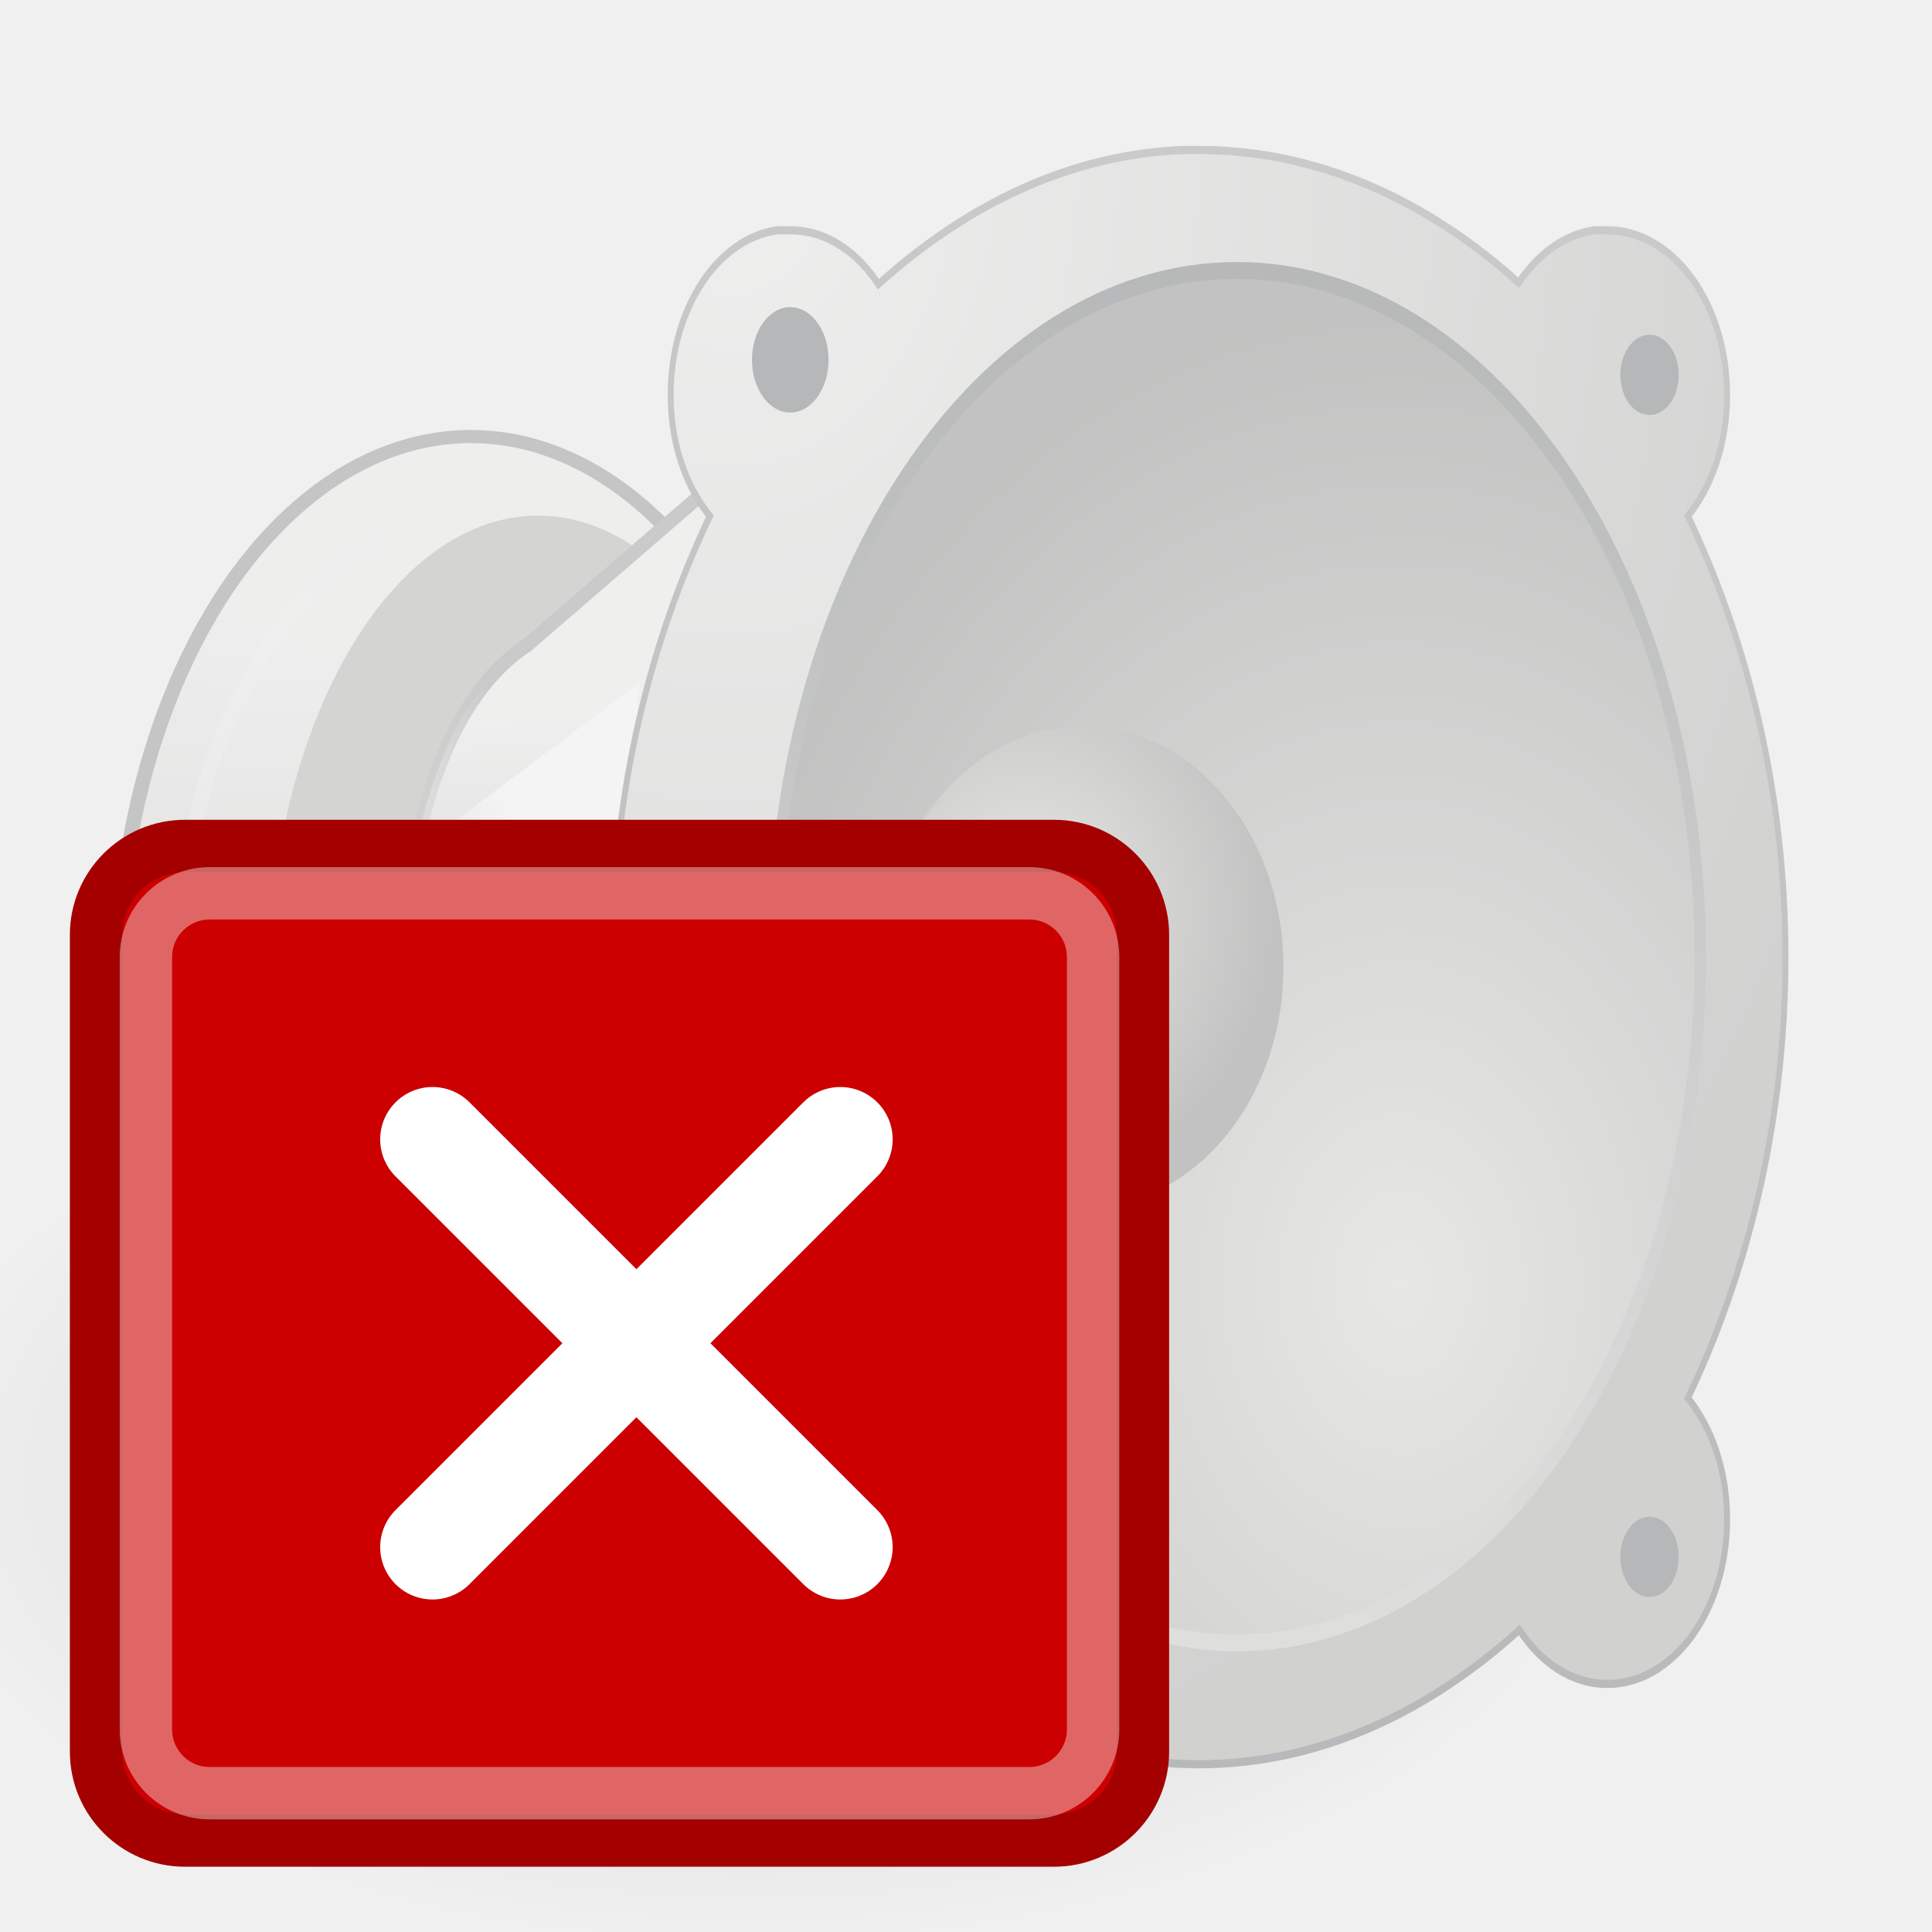
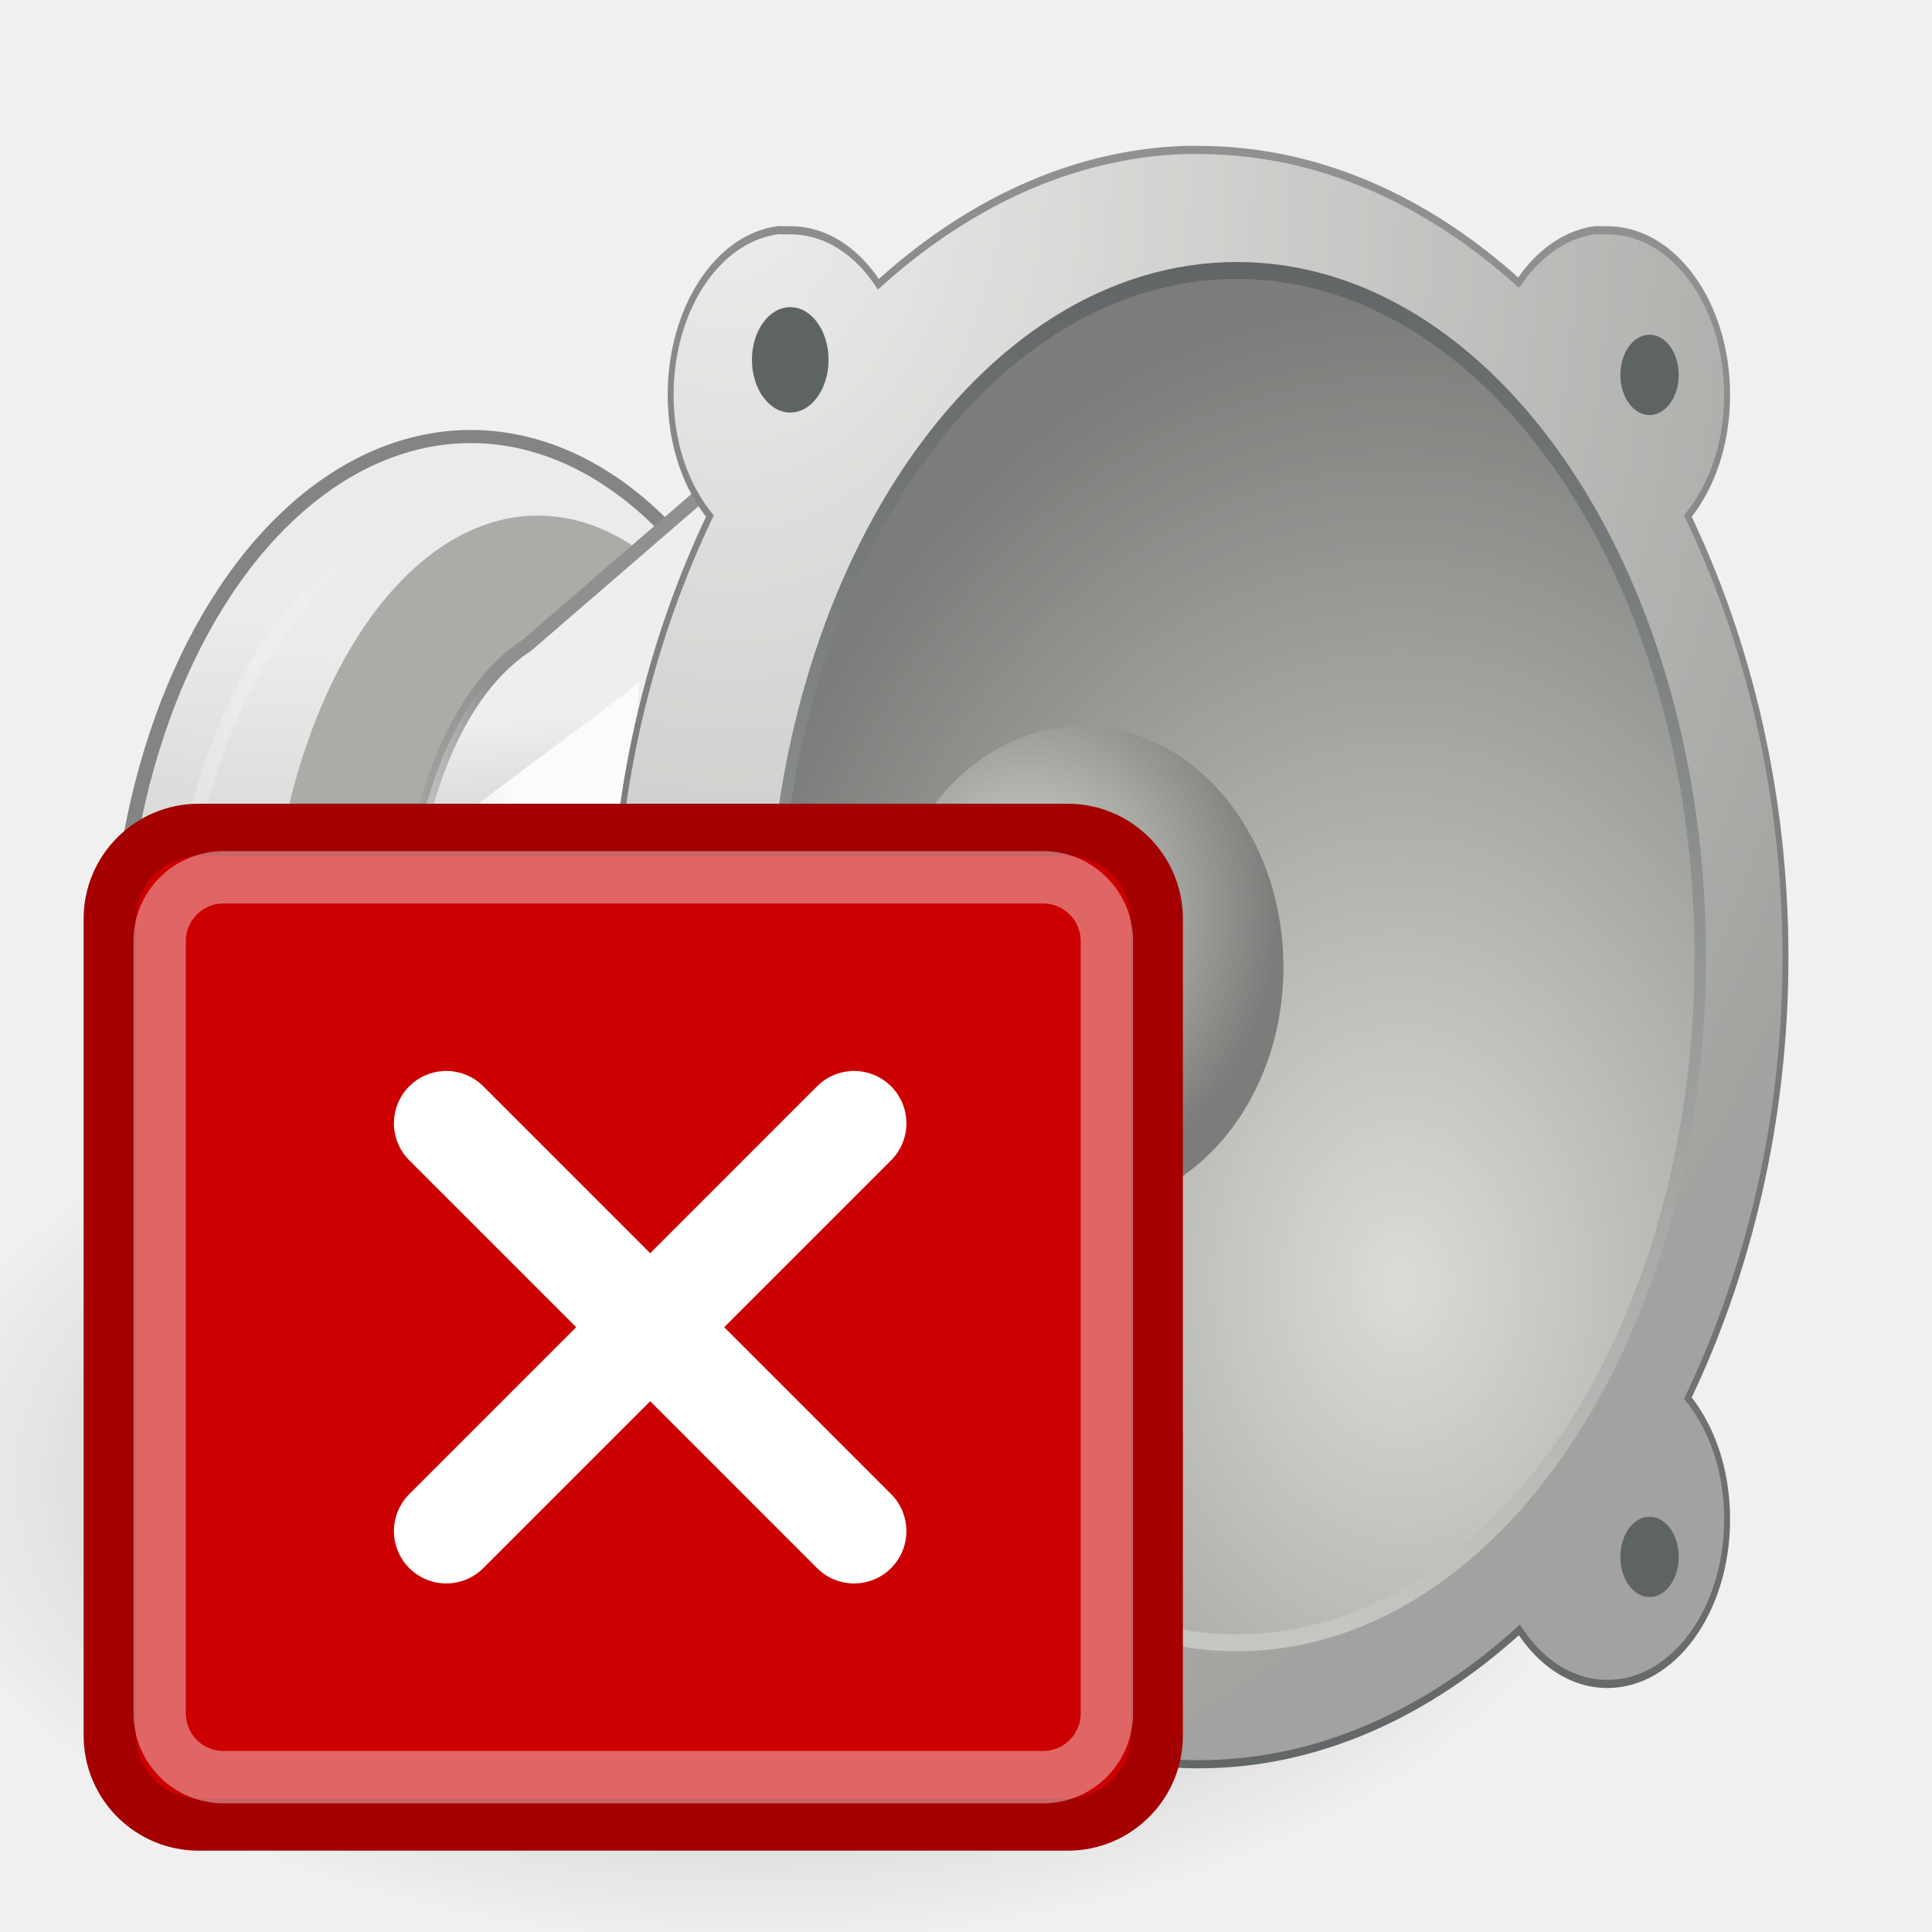
<svg xmlns="http://www.w3.org/2000/svg" xmlns:xlink="http://www.w3.org/1999/xlink" width="48" height="48" id="svg2566" version="1.0">
  <defs id="defs2568">
    <linearGradient id="linearGradient3510">
      <stop style="stop-color:#ffffff;stop-opacity:1;" offset="0" id="stop3512" />
      <stop style="stop-color:#ffffff;stop-opacity:0;" offset="1" id="stop3514" />
    </linearGradient>
    <linearGradient id="linearGradient3498">
      <stop style="stop-color:#3465a4;stop-opacity:1;" offset="0" id="stop3500" />
-       <stop style="stop-color:#3465a4;stop-opacity:0.275;" offset="1" id="stop3502" />
+       <stop style="stop-color:#3466a4;stop-opacity:1;" offset="1" id="stop3502" />
    </linearGradient>
    <linearGradient id="linearGradient3281">
      <stop style="stop-color:#ffffff;stop-opacity:1;" offset="0" id="stop3283" />
      <stop style="stop-color:#ffffff;stop-opacity:0;" offset="1" id="stop3285" />
    </linearGradient>
    <linearGradient id="linearGradient4099">
      <stop style="stop-color:#6f726f;stop-opacity:1;" offset="0" id="stop4101" />
      <stop style="stop-color:#6f726f;stop-opacity:0;" offset="1" id="stop4103" />
    </linearGradient>
    <linearGradient id="linearGradient4068">
      <stop style="stop-color:#eaeae9;stop-opacity:1;" offset="0" id="stop4070" />
      <stop style="stop-color:#a5a7a2;stop-opacity:1;" offset="1" id="stop4072" />
    </linearGradient>
    <linearGradient id="linearGradient3670">
      <stop id="stop3672" offset="0" style="stop-color:#d3d7cf" />
      <stop id="stop3674" offset="1" style="stop-color:#555753" />
    </linearGradient>
    <radialGradient xlink:href="#linearGradient3670" id="radialGradient3634" cx="6.88" cy="7.199" fx="6.88" fy="7.199" r="9.375" gradientUnits="userSpaceOnUse" gradientTransform="matrix(1.240749,0,0,1.157631,-1.713645,-1.134736)" />
    <linearGradient id="linearGradient3692">
      <stop style="stop-color:#2e3436;stop-opacity:1;" offset="0" id="stop3694" />
      <stop style="stop-color:#babdb6" offset="1" id="stop3696" />
    </linearGradient>
    <linearGradient xlink:href="#linearGradient3692" id="linearGradient3698" x1="-0.52" y1="-0.52" x2="-0.52" y2="19.27" gradientUnits="userSpaceOnUse" />
    <linearGradient id="linearGradient3628">
      <stop style="stop-color:#d3d7cf" offset="0" id="stop3630" />
      <stop style="stop-color:#555753" offset="1" id="stop3632" />
    </linearGradient>
    <radialGradient xlink:href="#linearGradient3628" id="radialGradient3644" cx="12.705" cy="13.847" fx="12.705" fy="13.847" r="9.375" gradientUnits="userSpaceOnUse" gradientTransform="matrix(6.370852e-2,-1.424475,1.547293,6.92112e-2,-9.530629,30.98681)" />
    <linearGradient id="linearGradient3730">
      <stop id="stop3732" offset="0" style="stop-color:#eeeeec" />
      <stop id="stop3734" offset="1" style="stop-color:#888a85" />
    </linearGradient>
    <radialGradient xlink:href="#linearGradient3730" id="radialGradient3728" gradientUnits="userSpaceOnUse" gradientTransform="matrix(-0.310032,2.110862,-2.082775,-0.305867,17.75288,16.41459)" cx="-1.002" cy="0.99" fx="-1.002" fy="0.99" r="9.921" />
    <linearGradient id="linearGradient1557">
      <stop id="stop1559" offset="0" style="stop-color:#2e3436;stop-opacity:1;" />
      <stop id="stop1561" offset="1" style="stop-color:#888a85" />
    </linearGradient>
    <linearGradient xlink:href="#linearGradient1557" id="linearGradient1549" x1="17.062" y1="34.95" x2="20.312" y2="5.375" gradientUnits="userSpaceOnUse" />
    <linearGradient id="linearGradient3676">
      <stop style="stop-color:#eeeeec" offset="0" id="stop4022" />
      <stop style="stop-color:#555753" offset="1" id="stop3680" />
    </linearGradient>
    <radialGradient xlink:href="#linearGradient3676" id="radialGradient3702" gradientUnits="userSpaceOnUse" gradientTransform="matrix(-0.127582,1.416065,-1.630141,-0.146854,17.48751,15.56121)" cx="-1.002" cy="0.99" fx="-1.002" fy="0.99" r="9.921" />
    <linearGradient id="linearGradient3788">
      <stop style="stop-color:#cccdcb;stop-opacity:1;" offset="0" id="stop3790" />
      <stop style="stop-color:#888a85;stop-opacity:1;" offset="1" id="stop3792" />
    </linearGradient>
    <linearGradient id="linearGradient3674">
      <stop style="stop-color:#ffffff;stop-opacity:0;" offset="0" id="stop3676" />
      <stop style="stop-color:#ffffff;stop-opacity:1;" offset="1" id="stop3678" />
    </linearGradient>
    <linearGradient id="linearGradient3657">
      <stop style="stop-color:#fafafa;stop-opacity:1;" offset="0" id="stop3659" />
      <stop style="stop-color:#bfbfbf;stop-opacity:1;" offset="1" id="stop3661" />
    </linearGradient>
    <linearGradient id="linearGradient3609">
      <stop style="stop-color:#000000;stop-opacity:1;" offset="0" id="stop3611" />
      <stop style="stop-color:#000000;stop-opacity:0;" offset="1" id="stop3613" />
    </linearGradient>
    <linearGradient xlink:href="#linearGradient4608" id="linearGradient4585" gradientUnits="userSpaceOnUse" gradientTransform="matrix(2.339723,0,0,2.339723,-116.0497,4.376374)" x1="56.303" y1="4.937" x2="56.609" y2="8.68" />
    <linearGradient xlink:href="#linearGradient4608" id="linearGradient4641" x1="58.016" y1="35.015" x2="57.954" y2="40.999" gradientUnits="userSpaceOnUse" spreadMethod="reflect" gradientTransform="matrix(0.997993,0,0,1,-97.71685,-9.352993)" />
    <linearGradient id="linearGradient4608">
      <stop style="stop-color:#eeeeec" offset="0" id="stop4610" />
      <stop style="stop-color:#8a8c87;stop-opacity:1;" offset="1" id="stop4612" />
    </linearGradient>
    <radialGradient xlink:href="#linearGradient3609" id="radialGradient3615" cx="6.408" cy="17.404" fx="6.408" fy="17.404" r="5.524" gradientTransform="matrix(1,0,0,0.416,0,10.16382)" gradientUnits="userSpaceOnUse" />
    <linearGradient xlink:href="#linearGradient3657" id="linearGradient3668" gradientUnits="userSpaceOnUse" x1="10.438" y1="8.29" x2="10.438" y2="18.985" gradientTransform="translate(-64.70027,0)" />
    <radialGradient xlink:href="#linearGradient3674" id="radialGradient3680" cx="5.082" cy="12.516" fx="5.082" fy="12.516" r="2.983" gradientTransform="matrix(2.017008,0,-1.9570578e-8,2.338468,0.6285502,-1.712618)" gradientUnits="userSpaceOnUse" />
    <linearGradient xlink:href="#linearGradient3788" id="linearGradient3794" x1="8.054" y1="11.03" x2="10.438" y2="11.03" gradientUnits="userSpaceOnUse" gradientTransform="translate(-64.70027,0)" />
    <linearGradient xlink:href="#linearGradient4068" id="linearGradient4095" gradientUnits="userSpaceOnUse" x1="7.576" y1="20.302" x2="7.322" y2="27.345" />
    <linearGradient xlink:href="#linearGradient4068" id="linearGradient4097" gradientUnits="userSpaceOnUse" x1="7.576" y1="20.302" x2="7.322" y2="27.345" />
    <linearGradient xlink:href="#linearGradient4099" id="linearGradient4105" x1="11.126" y1="25.56" x2="9.347" y2="25.737" gradientUnits="userSpaceOnUse" gradientTransform="matrix(1.713477,0,0,1.713477,-5.844493,-19.41451)" />
    <linearGradient xlink:href="#linearGradient3281" id="linearGradient3287" x1="4.683" y1="24.665" x2="8.371" y2="24.317" gradientUnits="userSpaceOnUse" />
-     <radialGradient xlink:href="#linearGradient3498" id="radialGradient3504" cx="36.828" cy="24.428" fx="36.828" fy="24.428" r="1.24" gradientTransform="matrix(32.3328,-5.9114871e-6,1.6485852e-5,31.90489,-1169.266,-755.212)" gradientUnits="userSpaceOnUse" />
-     <radialGradient xlink:href="#linearGradient3498" id="radialGradient3506" gradientUnits="userSpaceOnUse" gradientTransform="matrix(50.90366,0,0,31.9048,-1853.201,-755.2103)" cx="36.828" cy="24.428" fx="36.828" fy="24.428" r="1.24" />
-     <radialGradient xlink:href="#linearGradient3498" id="radialGradient3508" gradientUnits="userSpaceOnUse" gradientTransform="matrix(32.3328,-5.9114871e-6,1.6485852e-5,31.90489,-1169.266,-755.212)" cx="36.828" cy="24.428" fx="36.828" fy="24.428" r="1.24" />
+     <radialGradient xlink:href="#linearGradient3498" id="radialGradient3504" cx="36.828" cy="24.428" fx="36.828" fy="24.428" r="1.24" gradientTransform="matrix(32.31305,-14.27586,12.61969,35.59261,-1476.071,-312.913)" gradientUnits="userSpaceOnUse" />
+     <radialGradient xlink:href="#linearGradient3498" id="radialGradient3506" gradientUnits="userSpaceOnUse" gradientTransform="matrix(43.96827,-19.42511,10.90693,30.76199,-1863.7,-5.680131)" cx="36.828" cy="24.428" fx="36.828" fy="24.428" r="1.24" />
+     <radialGradient xlink:href="#linearGradient3498" id="radialGradient3508" gradientUnits="userSpaceOnUse" gradientTransform="matrix(32.31305,-14.27586,12.61969,35.59261,-1477.781,-313.4596)" cx="36.828" cy="24.428" fx="36.828" fy="24.428" r="1.24" />
    <linearGradient xlink:href="#linearGradient3510" id="linearGradient3516" x1="9.486" y1="22.108" x2="7.378" y2="22.638" gradientUnits="userSpaceOnUse" gradientTransform="matrix(1.321942,0,0,1.321942,0.7364601,-9.731858)" />
    <radialGradient xlink:href="#linearGradient3498" id="radialGradient6911" gradientUnits="userSpaceOnUse" gradientTransform="matrix(40.65659,0,0,26.21348,-1479.312,-616.3284)" cx="36.828" cy="24.428" fx="36.828" fy="24.428" r="1.24" />
    <radialGradient xlink:href="#linearGradient3498" id="radialGradient6915" gradientUnits="userSpaceOnUse" gradientTransform="matrix(45.65283,0,0,29.43482,-1656.41,-695.1376)" cx="36.828" cy="24.428" fx="36.828" fy="24.428" r="1.24" />
-     <radialGradient xlink:href="#linearGradient3498" id="radialGradient6919" gradientUnits="userSpaceOnUse" gradientTransform="matrix(23.07943,-4.2196689e-6,1.1767739e-5,22.77398,-837.8379,-531.7146)" cx="36.828" cy="24.428" fx="36.828" fy="24.428" r="1.24" />
-     <radialGradient xlink:href="#linearGradient3498" id="radialGradient6923" gradientUnits="userSpaceOnUse" gradientTransform="matrix(14.15064,-2.5871964e-6,7.2151283e-6,13.96336,-516.6035,-316.1845)" cx="36.828" cy="24.428" fx="36.828" fy="24.428" r="1.24" />
+     <radialGradient xlink:href="#linearGradient3498" id="radialGradient6919" gradientUnits="userSpaceOnUse" gradientTransform="matrix(23.06533,-10.19023,9.008039,25.40631,-1055.191,-210.4598)" cx="36.828" cy="24.428" fx="36.828" fy="24.428" r="1.24" />
+     <radialGradient xlink:href="#linearGradient3498" id="radialGradient6923" gradientUnits="userSpaceOnUse" gradientTransform="matrix(14.14199,-6.247914,5.523079,15.57731,-649.0921,-111.6005)" cx="36.828" cy="24.428" fx="36.828" fy="24.428" r="1.24" />
  </defs>
  <g id="layer1">
-     <g style="display:inline;stroke-width:0.203;stroke-miterlimit:4;stroke-dasharray:none" id="g4006" transform="matrix(1.450031,0,0,1.995169,-5.014883,-24.10487)">
-       <g id="g4951" style="opacity:0.3;stroke-width:0.203;stroke-miterlimit:4;stroke-dasharray:none">
-         <path transform="matrix(2.645567,0,0,2.52105,-0.5794078,-13.3796)" d="M 11.932 17.404 A 5.524 2.298 0 1 1  0.884,17.404 A 5.524 2.298 0 1 1  11.932 17.404 z" id="path3607" style="opacity:0.429;color:#000000;fill:url(#radialGradient3615);fill-opacity:1;fill-rule:nonzero;stroke:none;stroke-width:0.079;stroke-linecap:round;stroke-linejoin:round;marker:none;marker-start:none;marker-mid:none;marker-end:none;stroke-miterlimit:4;stroke-dasharray:none;stroke-dashoffset:0;stroke-opacity:1;visibility:visible;display:inline;overflow:visible" />
-         <g id="g3963" style="stroke-width:0.203;stroke-miterlimit:4;stroke-dasharray:none">
-           <g id="g4090" transform="matrix(1.181684,0,0,0.8588133,3.7081077e-2,3.176072)" style="stroke-width:0.202;stroke-miterlimit:4;stroke-dasharray:none">
-             <path transform="matrix(1.415965,0,0,1.258558,-2.667614,-6.200669)" d="M 12.374 24.665 A 3.624 6.364 0 1 1  5.127,24.665 A 3.624 6.364 0 1 1  12.374 24.665 z" id="path4076" style="opacity:1;color:#000000;fill:url(#linearGradient4095);fill-opacity:1;fill-rule:nonzero;stroke:#5d615f;stroke-width:0.151;stroke-linecap:round;stroke-linejoin:round;marker:none;marker-start:none;marker-mid:none;marker-end:none;stroke-miterlimit:4;stroke-dasharray:none;stroke-dashoffset:0;stroke-opacity:1;visibility:visible;display:inline;overflow:visible" />
-             <path style="opacity:1;color:#000000;fill:url(#linearGradient4097);fill-opacity:1;fill-rule:nonzero;stroke:none;stroke-width:0.175;stroke-linecap:round;stroke-linejoin:round;marker:none;marker-start:none;marker-mid:none;marker-end:none;stroke-miterlimit:4;stroke-dasharray:none;stroke-dashoffset:0;stroke-opacity:1;visibility:visible;display:inline;overflow:visible" id="path4060" d="M 12.374 24.665 A 3.624 6.364 0 1 1  5.127,24.665 A 3.624 6.364 0 1 1  12.374 24.665 z" transform="matrix(1.154526,0,0,1.154526,-0.379902,-3.63468)" />
-             <path transform="matrix(1.081355,0,0,1.081355,1.232653,-1.829889)" d="M 12.374 24.665 A 3.624 6.364 0 1 1  5.127,24.665 A 3.624 6.364 0 1 1  12.374 24.665 z" id="path4058" style="opacity:1;color:#000000;fill:#93958f;fill-opacity:1;fill-rule:nonzero;stroke:none;stroke-width:0.187;stroke-linecap:round;stroke-linejoin:round;marker:none;marker-start:none;marker-mid:none;marker-end:none;stroke-miterlimit:4;stroke-dasharray:none;stroke-dashoffset:0;stroke-opacity:1;visibility:visible;display:inline;overflow:visible" />
-             <path style="opacity:0.396;color:#000000;fill:none;fill-opacity:1;fill-rule:nonzero;stroke:url(#linearGradient3287);stroke-width:0.179;stroke-linecap:round;stroke-linejoin:round;marker:none;marker-start:none;marker-mid:none;marker-end:none;stroke-miterlimit:4;stroke-dasharray:none;stroke-dashoffset:0;stroke-opacity:1;visibility:visible;display:inline;overflow:visible" id="path3279" d="M 12.374 24.665 A 3.624 6.364 0 1 1  5.127,24.665 A 3.624 6.364 0 1 1  12.374 24.665 z" transform="matrix(1.1807,0,0,1.076971,-0.608944,-1.721744)" />
-           </g>
-           <path style="color:#000000;fill:url(#linearGradient4585);fill-opacity:1;fill-rule:evenodd;stroke:url(#linearGradient4105);stroke-width:0.346;stroke-linecap:round;stroke-linejoin:miter;marker:none;marker-start:none;marker-mid:none;marker-end:none;stroke-miterlimit:4;stroke-dashoffset:0;stroke-opacity:1;visibility:visible;display:inline;overflow:visible;stroke-dasharray:none" d="M 13.269,14.384 L 22.642,6.288 L 22.339,39.446 L 12.815,32.142 C 9.483,29.416 8.877,17.261 13.269,14.384 z " id="path4542" transform="matrix(0.6896406,0,0,0.5012106,3.336554,12.90683)" />
-           <path style="color:#000000;fill:url(#linearGradient3516);fill-opacity:1;fill-rule:evenodd;stroke:none;stroke-width:0.346;stroke-linecap:round;stroke-linejoin:miter;marker:none;marker-start:none;marker-mid:none;marker-end:none;stroke-miterlimit:4;stroke-dashoffset:0;stroke-opacity:1;visibility:visible;display:inline;overflow:visible;stroke-dasharray:none" d="M 10.702,19.334 L 16.062,15.317 L 15.73,19.991 L 10.49,20.865 L 10.702,19.334 z " id="path4544" transform="matrix(0.6896406,0,0,0.5012106,3.336554,12.90683)" />
-           <path style="opacity:0.769;color:#000000;fill:url(#radialGradient3680);fill-opacity:1;fill-rule:nonzero;stroke:none;stroke-width:0.346;stroke-linecap:round;stroke-linejoin:round;marker:none;marker-start:none;marker-mid:none;marker-end:none;stroke-miterlimit:4;stroke-dasharray:none;stroke-dashoffset:0;stroke-opacity:1;visibility:visible;display:inline;overflow:visible" d="M 11.581,30.417 L 17.452,35.134 L 16.715,31.925 L 10.798,28.616 L 11.581,30.417 z " id="path3672" transform="matrix(0.6896406,0,0,0.5012106,3.336554,12.90683)" />
-           <path id="path3726" d="M 23.75,14 C 21.81,14.049 20.013,14.683 18.5,15.688 C 18.133,15.264 17.604,15 17,15 C 16.965,15 16.913,15.001 16.875,15 C 16.847,15 16.806,14.997 16.781,15 C 15.773,15.102 15,15.965 15,17 C 15,17.604 15.264,18.133 15.688,18.5 C 14.639,20.08 14,21.962 14,24 C 14,26.034 14.612,27.922 15.656,29.5 C 15.243,29.87 15,30.402 15,31 C 15,32.104 15.896,33 17,33 C 17.604,33 18.133,32.736 18.5,32.312 C 20.08,33.361 21.962,34 24,34 C 26.038,34 27.92,33.361 29.5,32.312 C 29.867,32.736 30.396,33 31,33 C 32.104,33 33,32.104 33,31 C 33,30.396 32.736,29.867 32.312,29.5 C 33.361,27.92 34,26.038 34,24 C 34,21.962 33.361,20.08 32.312,18.5 C 32.736,18.133 33,17.604 33,17 C 33,15.896 32.104,15 31,15 C 30.965,15 30.913,15.001 30.875,15 C 30.847,15 30.806,14.997 30.781,15 C 30.277,15.051 29.819,15.298 29.5,15.656 C 29.493,15.652 29.475,15.661 29.469,15.656 C 27.895,14.62 26.025,14 24,14 C 23.914,14 23.836,13.998 23.75,14 z " style="opacity:1;color:#000000;fill:url(#radialGradient3702);fill-opacity:1;fill-rule:evenodd;stroke:url(#linearGradient1549);stroke-width:0.203;stroke-linecap:round;stroke-linejoin:miter;marker:none;marker-start:none;marker-mid:none;marker-end:none;stroke-miterlimit:4;stroke-dasharray:none;stroke-dashoffset:0;stroke-opacity:1;visibility:visible;display:inline;overflow:visible" />
-           <path id="path3507" d="M 23.75,14 C 21.81,14.049 20.013,14.683 18.5,15.688 C 18.133,15.264 17.604,15 17,15 C 16.965,15 16.913,15.001 16.875,15 C 16.847,15 16.806,14.997 16.781,15 C 15.773,15.102 15,15.965 15,17 C 15,17.604 15.264,18.133 15.688,18.5 C 14.639,20.08 14,21.962 14,24 C 14,26.034 14.612,27.922 15.656,29.5 C 15.243,29.87 15,30.402 15,31 C 15,32.104 15.896,33 17,33 C 17.604,33 18.133,32.736 18.5,32.312 C 20.08,33.361 21.962,34 24,34 C 26.038,34 27.92,33.361 29.5,32.312 C 29.867,32.736 30.396,33 31,33 C 32.104,33 33,32.104 33,31 C 33,30.396 32.736,29.867 32.312,29.5 C 33.361,27.92 34,26.038 34,24 C 34,21.962 33.361,20.08 32.312,18.5 C 32.736,18.133 33,17.604 33,17 C 33,15.896 32.104,15 31,15 C 30.965,15 30.913,15.001 30.875,15 C 30.847,15 30.806,14.997 30.781,15 C 30.277,15.051 29.819,15.298 29.5,15.656 C 29.493,15.652 29.475,15.661 29.469,15.656 C 27.895,14.62 26.025,14 24,14 C 23.914,14 23.836,13.998 23.75,14 z " style="opacity:1;color:#000000;fill:url(#radialGradient3728);fill-opacity:1;fill-rule:evenodd;stroke:none;stroke-width:0.203;stroke-linecap:round;stroke-linejoin:miter;marker:none;marker-start:none;marker-mid:none;marker-end:none;stroke-miterlimit:4;stroke-dasharray:none;stroke-dashoffset:0;stroke-opacity:1;visibility:visible;display:inline;overflow:visible" />
-           <path transform="matrix(0.846982,0,0,0.911415,16.71027,15.44956)" d="M 18.75 9.375 A 9.375 9.375 0 1 1  0,9.375 A 9.375 9.375 0 1 1  18.75 9.375 z" id="path3636" style="opacity:1;color:#000000;fill:url(#radialGradient3644);fill-opacity:1;fill-rule:evenodd;stroke:url(#linearGradient3698);stroke-width:0.231;stroke-linecap:round;stroke-linejoin:miter;marker:none;marker-start:none;marker-mid:none;marker-end:none;stroke-miterlimit:4;stroke-dasharray:none;stroke-dashoffset:0;stroke-opacity:1;visibility:visible;display:inline;overflow:visible" />
-           <path transform="matrix(0.367272,0,0,0.32,18.56254,21.125)" d="M 18.75 9.375 A 9.375 9.375 0 1 1  0,9.375 A 9.375 9.375 0 1 1  18.75 9.375 z" id="path3519" style="opacity:1;color:#000000;fill:url(#radialGradient3634);fill-opacity:1;fill-rule:evenodd;stroke:none;stroke-width:0.593;stroke-linecap:round;stroke-linejoin:miter;marker:none;marker-start:none;marker-mid:none;marker-end:none;stroke-miterlimit:4;stroke-dasharray:none;stroke-dashoffset:0;stroke-opacity:1;visibility:visible;display:inline;overflow:visible" />
-           <path d="M 17 16.5 A 0.5 0.5 0 1 1  16,16.5 A 0.5 0.5 0 1 1  17 16.5 z" id="path3718" style="opacity:1;color:#000000;fill:#2e3436;fill-opacity:1;fill-rule:evenodd;stroke:none;stroke-width:0.155;stroke-linecap:round;stroke-linejoin:miter;marker:none;marker-start:none;marker-mid:none;marker-end:none;stroke-miterlimit:4;stroke-dasharray:none;stroke-dashoffset:0;stroke-opacity:1;visibility:visible;display:inline;overflow:visible" transform="matrix(1.3125,0,0,1.3125,-4.657679,-5.09375)" />
-           <path transform="translate(15.22159,0.25)" d="M 17 16.5 A 0.5 0.5 0 1 1  16,16.5 A 0.5 0.5 0 1 1  17 16.5 z" id="path3720" style="opacity:1;color:#000000;fill:#2e3436;fill-opacity:1;fill-rule:evenodd;stroke:none;stroke-width:0.203;stroke-linecap:round;stroke-linejoin:miter;marker:none;marker-start:none;marker-mid:none;marker-end:none;stroke-miterlimit:4;stroke-dasharray:none;stroke-dashoffset:0;stroke-opacity:1;visibility:visible;display:inline;overflow:visible" />
-           <path transform="translate(15.22159,14.96875)" d="M 17 16.5 A 0.5 0.5 0 1 1  16,16.5 A 0.5 0.5 0 1 1  17 16.5 z" id="path3722" style="opacity:1;color:#000000;fill:#2e3436;fill-opacity:1;fill-rule:evenodd;stroke:none;stroke-width:0.203;stroke-linecap:round;stroke-linejoin:miter;marker:none;marker-start:none;marker-mid:none;marker-end:none;stroke-miterlimit:4;stroke-dasharray:none;stroke-dashoffset:0;stroke-opacity:1;visibility:visible;display:inline;overflow:visible" />
-           <path transform="matrix(1.375,0,0,1.375,-5.688929,8.8125)" d="M 17 16.5 A 0.5 0.5 0 1 1  16,16.5 A 0.5 0.5 0 1 1  17 16.5 z" id="path3724" style="opacity:1;color:#000000;fill:#2e3436;fill-opacity:1;fill-rule:evenodd;stroke:none;stroke-width:0.148;stroke-linecap:round;stroke-linejoin:miter;marker:none;marker-start:none;marker-mid:none;marker-end:none;stroke-miterlimit:4;stroke-dasharray:none;stroke-dashoffset:0;stroke-opacity:1;visibility:visible;display:inline;overflow:visible" />
+     <g style="opacity:0.75;stroke-width:0.203;stroke-miterlimit:4;stroke-dasharray:none" id="g4951" transform="matrix(1.450031,0,0,1.995169,-5.014883,-24.10487)">
+       <path style="opacity:0.429;color:#000000;fill:url(#radialGradient3615);fill-opacity:1;fill-rule:nonzero;stroke:none;stroke-width:0.079;stroke-linecap:round;stroke-linejoin:round;marker:none;marker-start:none;marker-mid:none;marker-end:none;stroke-miterlimit:4;stroke-dasharray:none;stroke-dashoffset:0;stroke-opacity:1;visibility:visible;display:inline;overflow:visible" id="path3607" d="M 11.932 17.404 A 5.524 2.298 0 1 1  0.884,17.404 A 5.524 2.298 0 1 1  11.932 17.404 z" transform="matrix(2.645567,0,0,2.52105,-0.5794078,-13.3796)" />
+       <g style="stroke-width:0.203;stroke-miterlimit:4;stroke-dasharray:none" id="g3963">
+         <g style="stroke-width:0.202;stroke-miterlimit:4;stroke-dasharray:none" transform="matrix(1.181684,0,0,0.8588133,3.7081077e-2,3.176072)" id="g4090">
+           <path style="opacity:1;color:#000000;fill:url(#linearGradient4095);fill-opacity:1;fill-rule:nonzero;stroke:#5d615f;stroke-width:0.151;stroke-linecap:round;stroke-linejoin:round;marker:none;marker-start:none;marker-mid:none;marker-end:none;stroke-miterlimit:4;stroke-dasharray:none;stroke-dashoffset:0;stroke-opacity:1;visibility:visible;display:inline;overflow:visible" id="path4076" d="M 12.374 24.665 A 3.624 6.364 0 1 1  5.127,24.665 A 3.624 6.364 0 1 1  12.374 24.665 z" transform="matrix(1.415965,0,0,1.258558,-2.667614,-6.200669)" />
+           <path transform="matrix(1.154526,0,0,1.154526,-0.379902,-3.63468)" d="M 12.374 24.665 A 3.624 6.364 0 1 1  5.127,24.665 A 3.624 6.364 0 1 1  12.374 24.665 z" id="path4060" style="opacity:1;color:#000000;fill:url(#linearGradient4097);fill-opacity:1;fill-rule:nonzero;stroke:none;stroke-width:0.175;stroke-linecap:round;stroke-linejoin:round;marker:none;marker-start:none;marker-mid:none;marker-end:none;stroke-miterlimit:4;stroke-dasharray:none;stroke-dashoffset:0;stroke-opacity:1;visibility:visible;display:inline;overflow:visible" />
+           <path style="opacity:1;color:#000000;fill:#93958f;fill-opacity:1;fill-rule:nonzero;stroke:none;stroke-width:0.187;stroke-linecap:round;stroke-linejoin:round;marker:none;marker-start:none;marker-mid:none;marker-end:none;stroke-miterlimit:4;stroke-dasharray:none;stroke-dashoffset:0;stroke-opacity:1;visibility:visible;display:inline;overflow:visible" id="path4058" d="M 12.374 24.665 A 3.624 6.364 0 1 1  5.127,24.665 A 3.624 6.364 0 1 1  12.374 24.665 z" transform="matrix(1.081355,0,0,1.081355,1.232653,-1.829889)" />
+           <path transform="matrix(1.1807,0,0,1.076971,-0.608944,-1.721744)" d="M 12.374 24.665 A 3.624 6.364 0 1 1  5.127,24.665 A 3.624 6.364 0 1 1  12.374 24.665 z" id="path3279" style="opacity:0.396;color:#000000;fill:none;fill-opacity:1;fill-rule:nonzero;stroke:url(#linearGradient3287);stroke-width:0.179;stroke-linecap:round;stroke-linejoin:round;marker:none;marker-start:none;marker-mid:none;marker-end:none;stroke-miterlimit:4;stroke-dasharray:none;stroke-dashoffset:0;stroke-opacity:1;visibility:visible;display:inline;overflow:visible" />
        </g>
+         <path transform="matrix(0.6896406,0,0,0.5012106,3.336554,12.90683)" id="path4542" d="M 13.269,14.384 L 22.642,6.288 L 22.339,39.446 L 12.815,32.142 C 9.483,29.416 8.877,17.261 13.269,14.384 z " style="color:#000000;fill:url(#linearGradient4585);fill-opacity:1;fill-rule:evenodd;stroke:url(#linearGradient4105);stroke-width:0.346;stroke-linecap:round;stroke-linejoin:miter;marker:none;marker-start:none;marker-mid:none;marker-end:none;stroke-miterlimit:4;stroke-dasharray:none;stroke-dashoffset:0;stroke-opacity:1;visibility:visible;display:inline;overflow:visible" />
+         <path transform="matrix(0.6896406,0,0,0.5012106,3.336554,12.90683)" id="path4544" d="M 10.702,19.334 L 16.062,15.317 L 15.73,19.991 L 10.49,20.865 L 10.702,19.334 z " style="color:#000000;fill:url(#linearGradient3516);fill-opacity:1;fill-rule:evenodd;stroke:none;stroke-width:0.346;stroke-linecap:round;stroke-linejoin:miter;marker:none;marker-start:none;marker-mid:none;marker-end:none;stroke-miterlimit:4;stroke-dasharray:none;stroke-dashoffset:0;stroke-opacity:1;visibility:visible;display:inline;overflow:visible" />
+         <path transform="matrix(0.6896406,0,0,0.5012106,3.336554,12.90683)" id="path3672" d="M 11.581,30.417 L 17.452,35.134 L 16.715,31.925 L 10.798,28.616 L 11.581,30.417 z " style="opacity:0.769;color:#000000;fill:url(#radialGradient3680);fill-opacity:1;fill-rule:nonzero;stroke:none;stroke-width:0.346;stroke-linecap:round;stroke-linejoin:round;marker:none;marker-start:none;marker-mid:none;marker-end:none;stroke-miterlimit:4;stroke-dasharray:none;stroke-dashoffset:0;stroke-opacity:1;visibility:visible;display:inline;overflow:visible" />
+         <path style="opacity:1;color:#000000;fill:url(#radialGradient3702);fill-opacity:1;fill-rule:evenodd;stroke:url(#linearGradient1549);stroke-width:0.203;stroke-linecap:round;stroke-linejoin:miter;marker:none;marker-start:none;marker-mid:none;marker-end:none;stroke-miterlimit:4;stroke-dasharray:none;stroke-dashoffset:0;stroke-opacity:1;visibility:visible;display:inline;overflow:visible" d="M 23.75,14 C 21.81,14.049 20.013,14.683 18.5,15.688 C 18.133,15.264 17.604,15 17,15 C 16.965,15 16.913,15.001 16.875,15 C 16.847,15 16.806,14.997 16.781,15 C 15.773,15.102 15,15.965 15,17 C 15,17.604 15.264,18.133 15.688,18.5 C 14.639,20.08 14,21.962 14,24 C 14,26.034 14.612,27.922 15.656,29.5 C 15.243,29.87 15,30.402 15,31 C 15,32.104 15.896,33 17,33 C 17.604,33 18.133,32.736 18.5,32.312 C 20.08,33.361 21.962,34 24,34 C 26.038,34 27.92,33.361 29.5,32.312 C 29.867,32.736 30.396,33 31,33 C 32.104,33 33,32.104 33,31 C 33,30.396 32.736,29.867 32.312,29.5 C 33.361,27.92 34,26.038 34,24 C 34,21.962 33.361,20.08 32.312,18.5 C 32.736,18.133 33,17.604 33,17 C 33,15.896 32.104,15 31,15 C 30.965,15 30.913,15.001 30.875,15 C 30.847,15 30.806,14.997 30.781,15 C 30.277,15.051 29.819,15.298 29.5,15.656 C 29.493,15.652 29.475,15.661 29.469,15.656 C 27.895,14.62 26.025,14 24,14 C 23.914,14 23.836,13.998 23.75,14 z " id="path3726" />
+         <path style="opacity:1;color:#000000;fill:url(#radialGradient3728);fill-opacity:1;fill-rule:evenodd;stroke:none;stroke-width:0.203;stroke-linecap:round;stroke-linejoin:miter;marker:none;marker-start:none;marker-mid:none;marker-end:none;stroke-miterlimit:4;stroke-dasharray:none;stroke-dashoffset:0;stroke-opacity:1;visibility:visible;display:inline;overflow:visible" d="M 23.75,14 C 21.81,14.049 20.013,14.683 18.5,15.688 C 18.133,15.264 17.604,15 17,15 C 16.965,15 16.913,15.001 16.875,15 C 16.847,15 16.806,14.997 16.781,15 C 15.773,15.102 15,15.965 15,17 C 15,17.604 15.264,18.133 15.688,18.5 C 14.639,20.08 14,21.962 14,24 C 14,26.034 14.612,27.922 15.656,29.5 C 15.243,29.87 15,30.402 15,31 C 15,32.104 15.896,33 17,33 C 17.604,33 18.133,32.736 18.5,32.312 C 20.08,33.361 21.962,34 24,34 C 26.038,34 27.92,33.361 29.5,32.312 C 29.867,32.736 30.396,33 31,33 C 32.104,33 33,32.104 33,31 C 33,30.396 32.736,29.867 32.312,29.5 C 33.361,27.92 34,26.038 34,24 C 34,21.962 33.361,20.08 32.312,18.5 C 32.736,18.133 33,17.604 33,17 C 33,15.896 32.104,15 31,15 C 30.965,15 30.913,15.001 30.875,15 C 30.847,15 30.806,14.997 30.781,15 C 30.277,15.051 29.819,15.298 29.5,15.656 C 29.493,15.652 29.475,15.661 29.469,15.656 C 27.895,14.62 26.025,14 24,14 C 23.914,14 23.836,13.998 23.75,14 z " id="path3507" />
+         <path style="opacity:1;color:#000000;fill:url(#radialGradient3644);fill-opacity:1;fill-rule:evenodd;stroke:url(#linearGradient3698);stroke-width:0.231;stroke-linecap:round;stroke-linejoin:miter;marker:none;marker-start:none;marker-mid:none;marker-end:none;stroke-miterlimit:4;stroke-dasharray:none;stroke-dashoffset:0;stroke-opacity:1;visibility:visible;display:inline;overflow:visible" id="path3636" d="M 18.75 9.375 A 9.375 9.375 0 1 1  0,9.375 A 9.375 9.375 0 1 1  18.75 9.375 z" transform="matrix(0.846982,0,0,0.911415,16.71027,15.44956)" />
+         <path style="opacity:1;color:#000000;fill:url(#radialGradient3634);fill-opacity:1;fill-rule:evenodd;stroke:none;stroke-width:0.593;stroke-linecap:round;stroke-linejoin:miter;marker:none;marker-start:none;marker-mid:none;marker-end:none;stroke-miterlimit:4;stroke-dasharray:none;stroke-dashoffset:0;stroke-opacity:1;visibility:visible;display:inline;overflow:visible" id="path3519" d="M 18.75 9.375 A 9.375 9.375 0 1 1  0,9.375 A 9.375 9.375 0 1 1  18.75 9.375 z" transform="matrix(0.367272,0,0,0.32,18.56254,21.125)" />
+         <path transform="matrix(1.3125,0,0,1.3125,-4.657679,-5.09375)" style="opacity:1;color:#000000;fill:#2e3436;fill-opacity:1;fill-rule:evenodd;stroke:none;stroke-width:0.155;stroke-linecap:round;stroke-linejoin:miter;marker:none;marker-start:none;marker-mid:none;marker-end:none;stroke-miterlimit:4;stroke-dasharray:none;stroke-dashoffset:0;stroke-opacity:1;visibility:visible;display:inline;overflow:visible" id="path3718" d="M 17 16.5 A 0.5 0.5 0 1 1  16,16.5 A 0.5 0.5 0 1 1  17 16.5 z" />
+         <path style="opacity:1;color:#000000;fill:#2e3436;fill-opacity:1;fill-rule:evenodd;stroke:none;stroke-width:0.203;stroke-linecap:round;stroke-linejoin:miter;marker:none;marker-start:none;marker-mid:none;marker-end:none;stroke-miterlimit:4;stroke-dasharray:none;stroke-dashoffset:0;stroke-opacity:1;visibility:visible;display:inline;overflow:visible" id="path3720" d="M 17 16.5 A 0.5 0.5 0 1 1  16,16.5 A 0.5 0.5 0 1 1  17 16.5 z" transform="translate(15.22159,0.25)" />
+         <path style="opacity:1;color:#000000;fill:#2e3436;fill-opacity:1;fill-rule:evenodd;stroke:none;stroke-width:0.203;stroke-linecap:round;stroke-linejoin:miter;marker:none;marker-start:none;marker-mid:none;marker-end:none;stroke-miterlimit:4;stroke-dasharray:none;stroke-dashoffset:0;stroke-opacity:1;visibility:visible;display:inline;overflow:visible" id="path3722" d="M 17 16.5 A 0.5 0.5 0 1 1  16,16.5 A 0.5 0.5 0 1 1  17 16.5 z" transform="translate(15.22159,14.96875)" />
+         <path style="opacity:1;color:#000000;fill:#2e3436;fill-opacity:1;fill-rule:evenodd;stroke:none;stroke-width:0.148;stroke-linecap:round;stroke-linejoin:miter;marker:none;marker-start:none;marker-mid:none;marker-end:none;stroke-miterlimit:4;stroke-dasharray:none;stroke-dashoffset:0;stroke-opacity:1;visibility:visible;display:inline;overflow:visible" id="path3724" d="M 17 16.5 A 0.5 0.5 0 1 1  16,16.5 A 0.5 0.5 0 1 1  17 16.5 z" transform="matrix(1.375,0,0,1.375,-5.688929,8.8125)" />
      </g>
    </g>
-     <rect style="color:#000000;fill:#cc0000;fill-opacity:1;fill-rule:evenodd;stroke:#a40000;stroke-width:1.301;stroke-linecap:square;stroke-linejoin:round;marker:none;marker-start:none;marker-mid:none;marker-end:none;stroke-miterlimit:4;stroke-dasharray:none;stroke-dashoffset:0;stroke-opacity:1;visibility:visible;display:inline;overflow:visible" id="rect1686" width="26.01" height="24.71" x="2.386" y="21.018" rx="2.21" ry="2.21" />
-     <g id="g2254" transform="matrix(1.013143,0,0,1.013143,2.64076,-4.11372)">
+     <rect style="color:#000000;fill:#cc0000;fill-opacity:1;fill-rule:evenodd;stroke:#a40000;stroke-width:1.301;stroke-linecap:square;stroke-linejoin:round;marker:none;marker-start:none;marker-mid:none;marker-end:none;stroke-miterlimit:4;stroke-dasharray:none;stroke-dashoffset:0;stroke-opacity:1;visibility:visible;display:inline;overflow:visible" id="rect1686" width="26.01" height="24.71" x="2.728" y="20.619" rx="2.21" ry="2.21" />
+     <g id="g2254" transform="matrix(1.013143,0,0,1.013143,2.982617,-4.512322)">
      <path id="path1377" d="M 8,32 L 18,42" style="opacity:1;color:#000000;fill:none;fill-opacity:1;fill-rule:evenodd;stroke:#ffffff;stroke-width:2.567;stroke-linecap:round;stroke-linejoin:round;marker:none;marker-start:none;marker-mid:none;marker-end:none;stroke-miterlimit:4;stroke-dasharray:none;stroke-dashoffset:0;stroke-opacity:1;visibility:visible;display:inline;overflow:visible" />
      <path style="opacity:1;color:#000000;fill:none;fill-opacity:1;fill-rule:evenodd;stroke:#ffffff;stroke-width:2.567;stroke-linecap:round;stroke-linejoin:round;marker:none;marker-start:none;marker-mid:none;marker-end:none;stroke-miterlimit:4;stroke-dasharray:none;stroke-dashoffset:0;stroke-opacity:1;visibility:visible;display:inline;overflow:visible" d="M 18,32 L 8,42" id="path2252" />
    </g>
-     <rect ry="1.585" rx="1.585" y="22.194" x="3.625" height="22.357" width="23.533" id="rect2258" style="opacity:0.4;color:#000000;fill:none;fill-opacity:1;fill-rule:evenodd;stroke:#ffffff;stroke-width:1.301;stroke-linecap:square;stroke-linejoin:round;marker:none;marker-start:none;marker-mid:none;marker-end:none;stroke-miterlimit:4;stroke-dasharray:none;stroke-dashoffset:0;stroke-opacity:1;visibility:visible;display:inline;overflow:visible" />
+     <rect ry="1.585" rx="1.585" y="21.796" x="3.967" height="22.357" width="23.533" id="rect2258" style="opacity:0.4;color:#000000;fill:none;fill-opacity:1;fill-rule:evenodd;stroke:#ffffff;stroke-width:1.301;stroke-linecap:square;stroke-linejoin:round;marker:none;marker-start:none;marker-mid:none;marker-end:none;stroke-miterlimit:4;stroke-dasharray:none;stroke-dashoffset:0;stroke-opacity:1;visibility:visible;display:inline;overflow:visible" />
  </g>
</svg>
